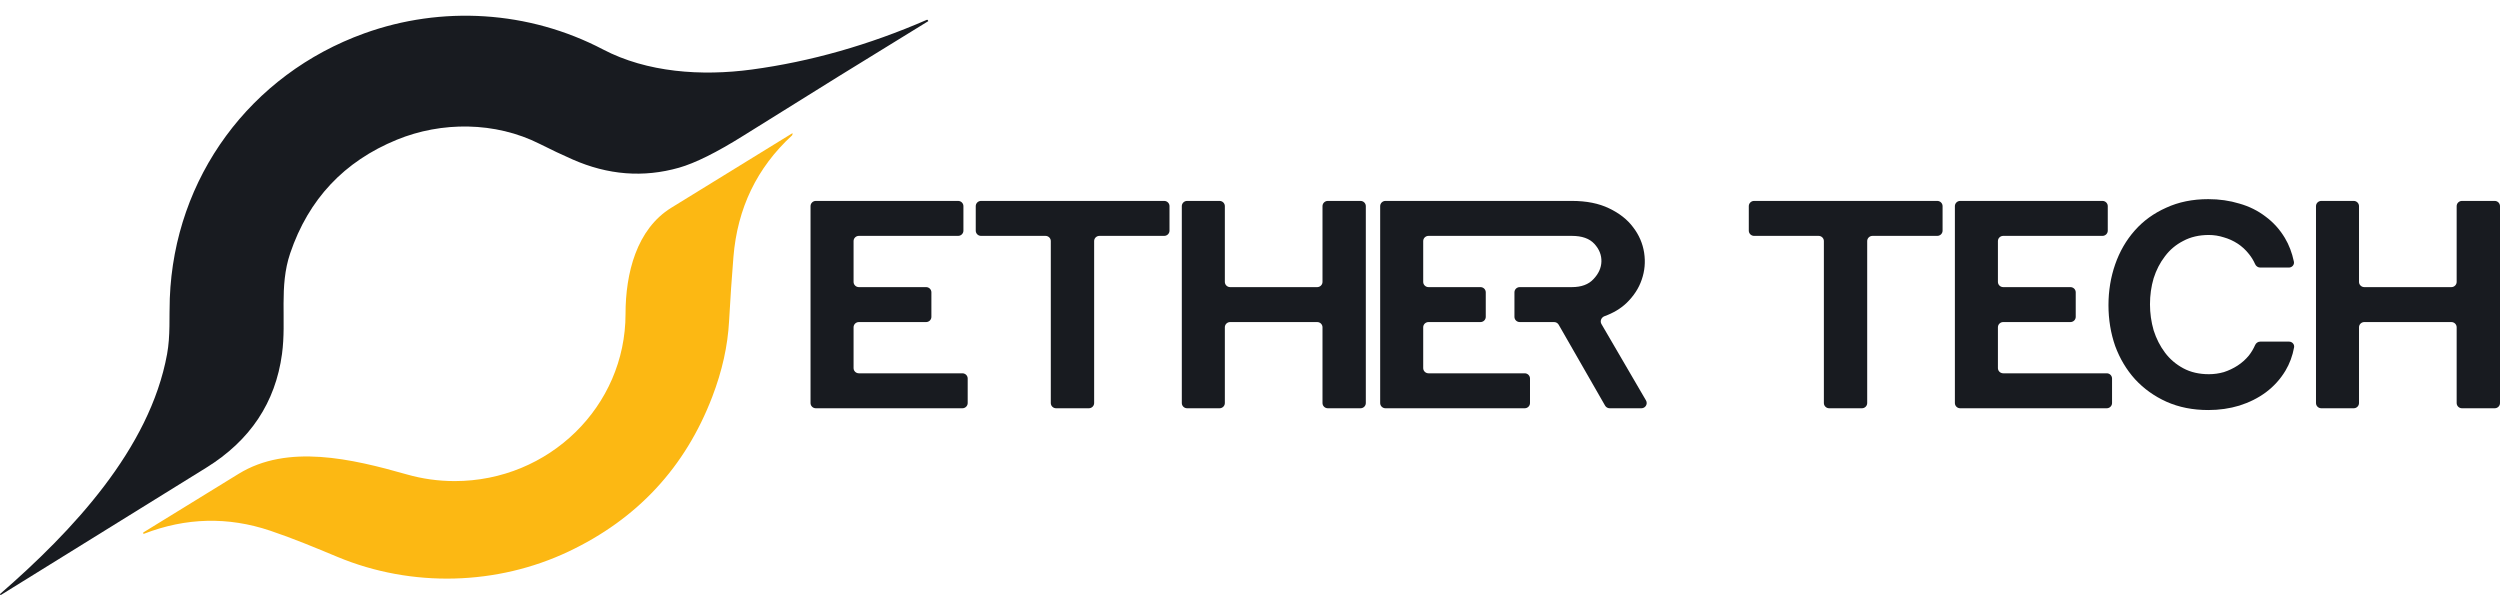
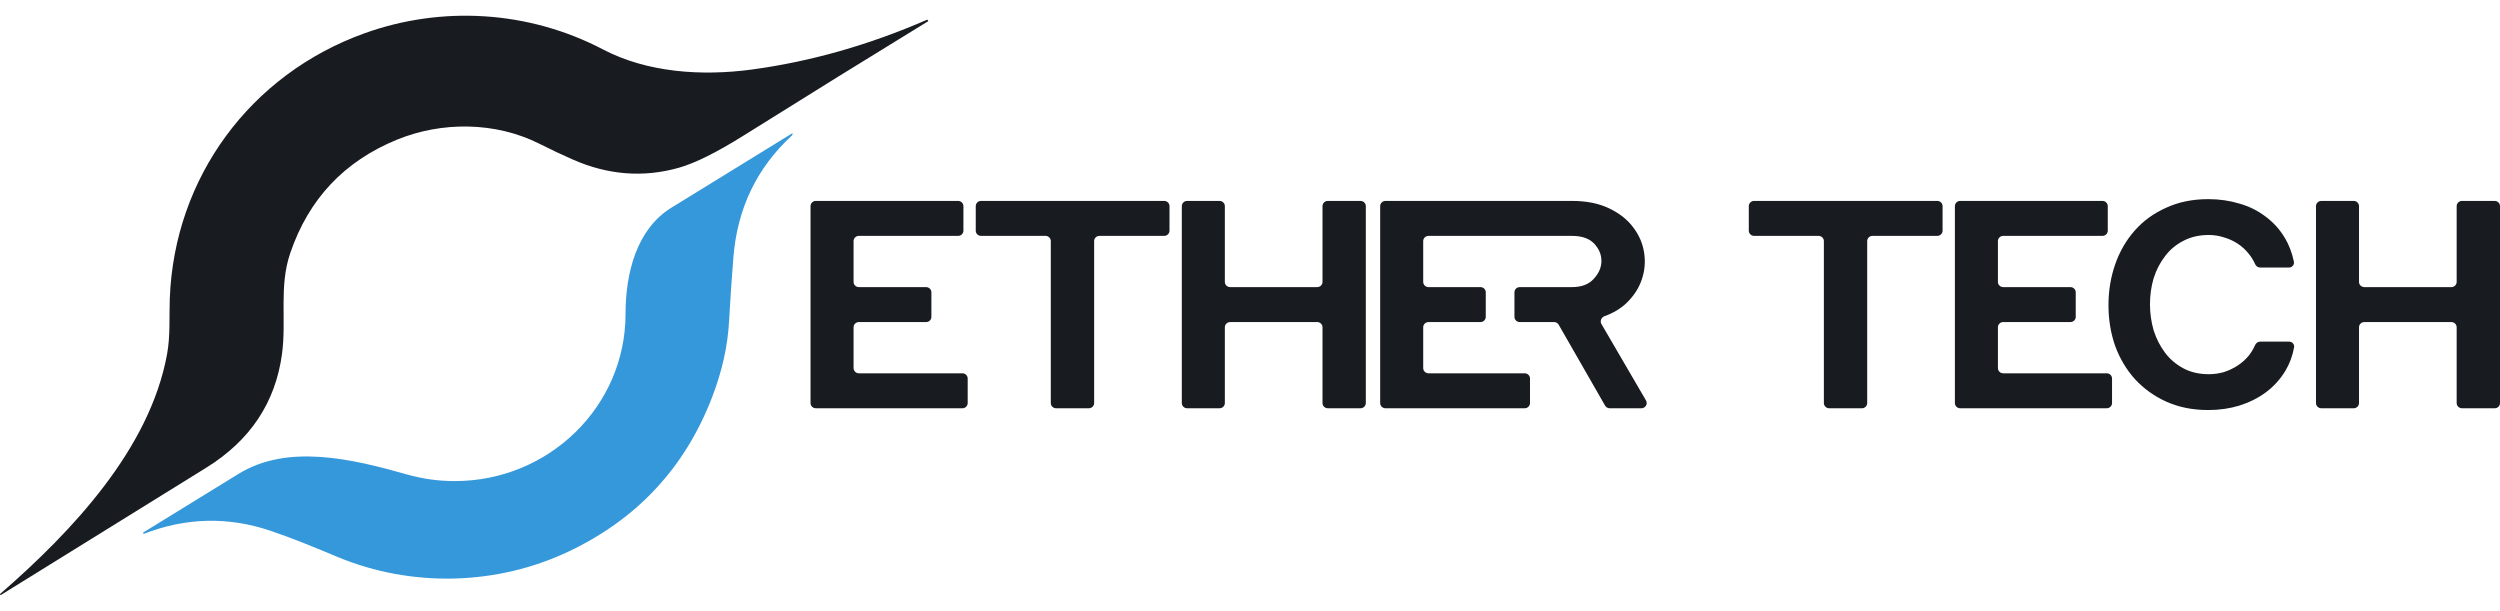
<svg xmlns="http://www.w3.org/2000/svg" width="131" height="32" viewBox="0 0 131 32" fill="none">
  <path d="M44.727 19.288C44.727 19.439 44.851 19.561 45.004 19.561H50.43C50.583 19.561 50.707 19.684 50.707 19.834V21.119C50.707 21.27 50.583 21.393 50.43 21.393H42.749C42.596 21.393 42.472 21.27 42.472 21.119V10.802C42.472 10.651 42.596 10.528 42.749 10.528H50.207C50.359 10.528 50.483 10.651 50.483 10.802V12.086C50.483 12.237 50.359 12.36 50.207 12.36H45.004C44.851 12.36 44.727 12.482 44.727 12.633V14.771C44.727 14.922 44.851 15.045 45.004 15.045H48.528C48.681 15.045 48.805 15.167 48.805 15.318V16.603C48.805 16.754 48.681 16.876 48.528 16.876H45.004C44.851 16.876 44.727 16.999 44.727 17.149V19.288Z" fill="#181B20" />
  <path d="M101.514 10.528C101.667 10.528 101.791 10.651 101.791 10.802V12.086C101.791 12.237 101.667 12.36 101.514 12.36H98.118C97.966 12.36 97.841 12.482 97.841 12.633V21.119C97.841 21.27 97.718 21.393 97.564 21.393H95.848C95.695 21.393 95.571 21.27 95.571 21.119V12.633C95.571 12.482 95.447 12.36 95.294 12.36H91.914C91.761 12.36 91.637 12.237 91.637 12.086V10.802C91.637 10.651 91.761 10.528 91.914 10.528H101.514Z" fill="#181B20" />
  <path d="M104.691 19.288C104.691 19.439 104.815 19.561 104.968 19.561H110.394C110.547 19.561 110.671 19.684 110.671 19.834V21.119C110.671 21.27 110.547 21.393 110.394 21.393H102.713C102.56 21.393 102.436 21.27 102.436 21.119V10.802C102.436 10.651 102.56 10.528 102.713 10.528H110.17C110.323 10.528 110.447 10.651 110.447 10.802V12.086C110.447 12.237 110.323 12.36 110.17 12.36H104.968C104.815 12.36 104.691 12.482 104.691 12.633V14.771C104.691 14.922 104.815 15.045 104.968 15.045H108.491C108.644 15.045 108.768 15.167 108.768 15.318V16.603C108.768 16.754 108.644 16.876 108.491 16.876H104.968C104.815 16.876 104.691 16.999 104.691 17.149V19.288Z" fill="#181B20" />
  <path d="M115.745 19.608C116.012 19.608 116.273 19.572 116.529 19.499C116.785 19.416 117.024 19.303 117.248 19.158C117.472 19.013 117.669 18.837 117.84 18.63C117.972 18.462 118.081 18.279 118.168 18.081C118.215 17.974 118.318 17.901 118.436 17.901H119.945C120.11 17.901 120.239 18.042 120.21 18.203C120.128 18.651 119.977 19.057 119.759 19.422C119.492 19.866 119.151 20.244 118.735 20.555C118.33 20.855 117.867 21.087 117.344 21.253C116.833 21.408 116.289 21.486 115.713 21.486C114.903 21.486 114.173 21.341 113.523 21.051C112.883 20.762 112.334 20.368 111.876 19.872C111.428 19.375 111.081 18.796 110.836 18.133C110.602 17.461 110.484 16.747 110.484 15.992C110.484 15.236 110.602 14.522 110.836 13.85C111.071 13.177 111.412 12.587 111.86 12.08C112.307 11.573 112.856 11.175 113.507 10.885C114.157 10.585 114.892 10.435 115.713 10.435C116.289 10.435 116.833 10.513 117.344 10.668C117.856 10.813 118.314 11.04 118.719 11.351C119.125 11.651 119.46 12.024 119.727 12.468C119.946 12.834 120.103 13.247 120.2 13.71C120.234 13.873 120.104 14.02 119.935 14.02H118.436C118.318 14.02 118.215 13.947 118.168 13.84C118.081 13.644 117.971 13.466 117.84 13.306C117.669 13.089 117.472 12.908 117.248 12.763C117.024 12.618 116.785 12.51 116.529 12.437C116.273 12.355 116.012 12.313 115.745 12.313C115.234 12.313 114.786 12.417 114.402 12.624C114.018 12.82 113.698 13.089 113.443 13.431C113.187 13.762 112.99 14.145 112.851 14.579C112.723 15.014 112.659 15.469 112.659 15.945C112.659 16.411 112.723 16.866 112.851 17.311C112.99 17.745 113.187 18.133 113.443 18.475C113.698 18.816 114.018 19.09 114.402 19.297C114.786 19.504 115.234 19.608 115.745 19.608Z" fill="#181B20" />
  <path d="M128.729 10.802C128.729 10.651 128.853 10.528 129.006 10.528H130.723C130.876 10.528 131 10.651 131 10.802V21.119C131 21.27 130.876 21.393 130.723 21.393H129.006C128.853 21.393 128.729 21.27 128.729 21.119V17.149C128.729 16.999 128.605 16.876 128.452 16.876H123.889C123.736 16.876 123.612 16.999 123.612 17.149V21.119C123.612 21.27 123.488 21.393 123.336 21.393H121.635C121.482 21.393 121.358 21.27 121.358 21.119V10.802C121.358 10.651 121.482 10.528 121.635 10.528H123.336C123.488 10.528 123.612 10.651 123.612 10.802V14.771C123.612 14.922 123.736 15.045 123.889 15.045H128.452C128.605 15.045 128.729 14.922 128.729 14.771V10.802Z" fill="#181B20" />
  <path d="M61.005 10.528C61.158 10.528 61.282 10.651 61.282 10.802V12.086C61.282 12.237 61.158 12.36 61.005 12.36H57.61C57.457 12.36 57.333 12.482 57.333 12.633V21.119C57.333 21.27 57.209 21.393 57.056 21.393H55.339C55.186 21.393 55.062 21.27 55.062 21.119V12.633C55.062 12.482 54.938 12.36 54.785 12.36H51.405C51.252 12.36 51.129 12.237 51.129 12.086V10.802C51.129 10.651 51.252 10.528 51.405 10.528H61.005Z" fill="#181B20" />
  <path d="M69.299 10.802C69.299 10.651 69.423 10.528 69.576 10.528H71.292C71.445 10.528 71.569 10.651 71.569 10.802V21.119C71.569 21.27 71.445 21.393 71.292 21.393H69.576C69.423 21.393 69.299 21.27 69.299 21.119V17.149C69.299 16.999 69.175 16.876 69.022 16.876H64.459C64.306 16.876 64.182 16.999 64.182 17.149V21.119C64.182 21.27 64.058 21.393 63.905 21.393H62.204C62.051 21.393 61.927 21.27 61.927 21.119V10.802C61.927 10.651 62.051 10.528 62.204 10.528H63.905C64.058 10.528 64.182 10.651 64.182 10.802V14.771C64.182 14.922 64.306 15.045 64.459 15.045H69.022C69.175 15.045 69.299 14.922 69.299 14.771V10.802Z" fill="#181B20" />
  <path d="M86.25 20.983C86.356 21.165 86.222 21.393 86.01 21.393H84.347C84.247 21.393 84.155 21.34 84.106 21.254L81.675 17.015C81.626 16.929 81.534 16.876 81.434 16.876H79.634C79.481 16.876 79.357 16.754 79.357 16.603V15.318C79.357 15.167 79.481 15.045 79.634 15.045H82.363C82.864 15.045 83.242 14.905 83.498 14.626C83.765 14.346 83.903 14.041 83.914 13.71C83.925 13.369 83.802 13.058 83.546 12.779C83.29 12.499 82.896 12.36 82.363 12.36H74.853C74.7 12.36 74.576 12.482 74.576 12.633V14.771C74.576 14.922 74.7 15.045 74.853 15.045H77.577C77.73 15.045 77.854 15.167 77.854 15.318V16.603C77.854 16.754 77.73 16.876 77.577 16.876H74.853C74.7 16.876 74.576 16.999 74.576 17.149V19.288C74.576 19.439 74.7 19.561 74.853 19.561H79.895C80.048 19.561 80.172 19.684 80.172 19.834V21.119C80.172 21.27 80.048 21.393 79.895 21.393H72.598C72.445 21.393 72.321 21.27 72.321 21.119V10.802C72.321 10.651 72.445 10.528 72.598 10.528H82.363C83.13 10.528 83.781 10.658 84.314 10.916C84.857 11.175 85.278 11.506 85.577 11.91C85.886 12.313 86.078 12.758 86.153 13.244C86.227 13.731 86.184 14.201 86.025 14.657C85.875 15.102 85.609 15.51 85.225 15.883C84.916 16.175 84.534 16.403 84.079 16.567C83.909 16.628 83.826 16.825 83.916 16.98L86.25 20.983Z" fill="#181B20" />
  <path d="M29.999 8.353C29.444 8.109 28.871 7.838 28.281 7.54C25.949 6.364 23.132 6.364 20.794 7.322C18.031 8.455 16.169 10.437 15.207 13.268C14.611 15.021 15.018 16.768 14.777 18.549C14.432 21.095 13.11 23.081 10.81 24.506C7.25 26.716 3.666 28.937 0.057 31.17C0.039 31.182 0.022 31.178 0.007 31.16C-0.004 31.144 -0.002 31.13 0.011 31.118C3.784 27.838 7.848 23.527 8.755 18.555C8.933 17.577 8.859 16.623 8.897 15.638C9.136 9.301 13.116 3.901 19.092 1.747C23.136 0.29 27.693 0.546 31.6 2.592C33.9 3.798 36.756 4 39.399 3.643C42.472 3.228 45.528 2.36 48.566 1.039C48.589 1.03 48.606 1.036 48.618 1.057L48.642 1.103C48.644 1.105 48.643 1.107 48.64 1.109C45.582 2.981 42.354 4.981 38.957 7.108C37.553 7.987 36.427 8.547 35.58 8.788C33.715 9.318 31.855 9.173 29.999 8.353Z" fill="#181B20" />
-   <path d="M41.508 6.988C39.401 8.288 37.291 9.586 35.181 10.883C33.353 12.007 32.778 14.326 32.778 16.451C32.778 21.288 28.771 25.209 23.827 25.209C22.959 25.209 22.12 25.088 21.327 24.862C18.422 24.036 15.07 23.25 12.505 24.828C10.844 25.849 9.182 26.872 7.519 27.895C7.498 27.905 7.501 27.936 7.51 27.957C7.512 27.962 7.514 27.966 7.517 27.971C7.524 27.98 7.538 27.972 7.549 27.968C9.743 27.119 11.946 27.065 14.159 27.808C15.344 28.206 16.526 28.699 17.68 29.18C21.606 30.816 26.07 30.661 29.781 28.906C33.392 27.199 35.907 24.492 37.324 20.788C37.841 19.439 38.135 18.119 38.204 16.823C38.267 15.68 38.342 14.563 38.431 13.472C38.638 10.912 39.662 8.788 41.502 7.096C41.521 7.077 41.52 7.048 41.528 7.023C41.529 7.018 41.531 7.013 41.533 7.009C41.539 6.994 41.521 6.979 41.508 6.988Z" fill="#FCB813" />
+   <path d="M41.508 6.988C39.401 8.288 37.291 9.586 35.181 10.883C33.353 12.007 32.778 14.326 32.778 16.451C32.778 21.288 28.771 25.209 23.827 25.209C22.959 25.209 22.12 25.088 21.327 24.862C18.422 24.036 15.07 23.25 12.505 24.828C10.844 25.849 9.182 26.872 7.519 27.895C7.498 27.905 7.501 27.936 7.51 27.957C7.512 27.962 7.514 27.966 7.517 27.971C7.524 27.98 7.538 27.972 7.549 27.968C9.743 27.119 11.946 27.065 14.159 27.808C15.344 28.206 16.526 28.699 17.68 29.18C21.606 30.816 26.07 30.661 29.781 28.906C33.392 27.199 35.907 24.492 37.324 20.788C37.841 19.439 38.135 18.119 38.204 16.823C38.267 15.68 38.342 14.563 38.431 13.472C38.638 10.912 39.662 8.788 41.502 7.096C41.521 7.077 41.52 7.048 41.528 7.023C41.529 7.018 41.531 7.013 41.533 7.009C41.539 6.994 41.521 6.979 41.508 6.988Z" fill="#3498db" />
</svg>
